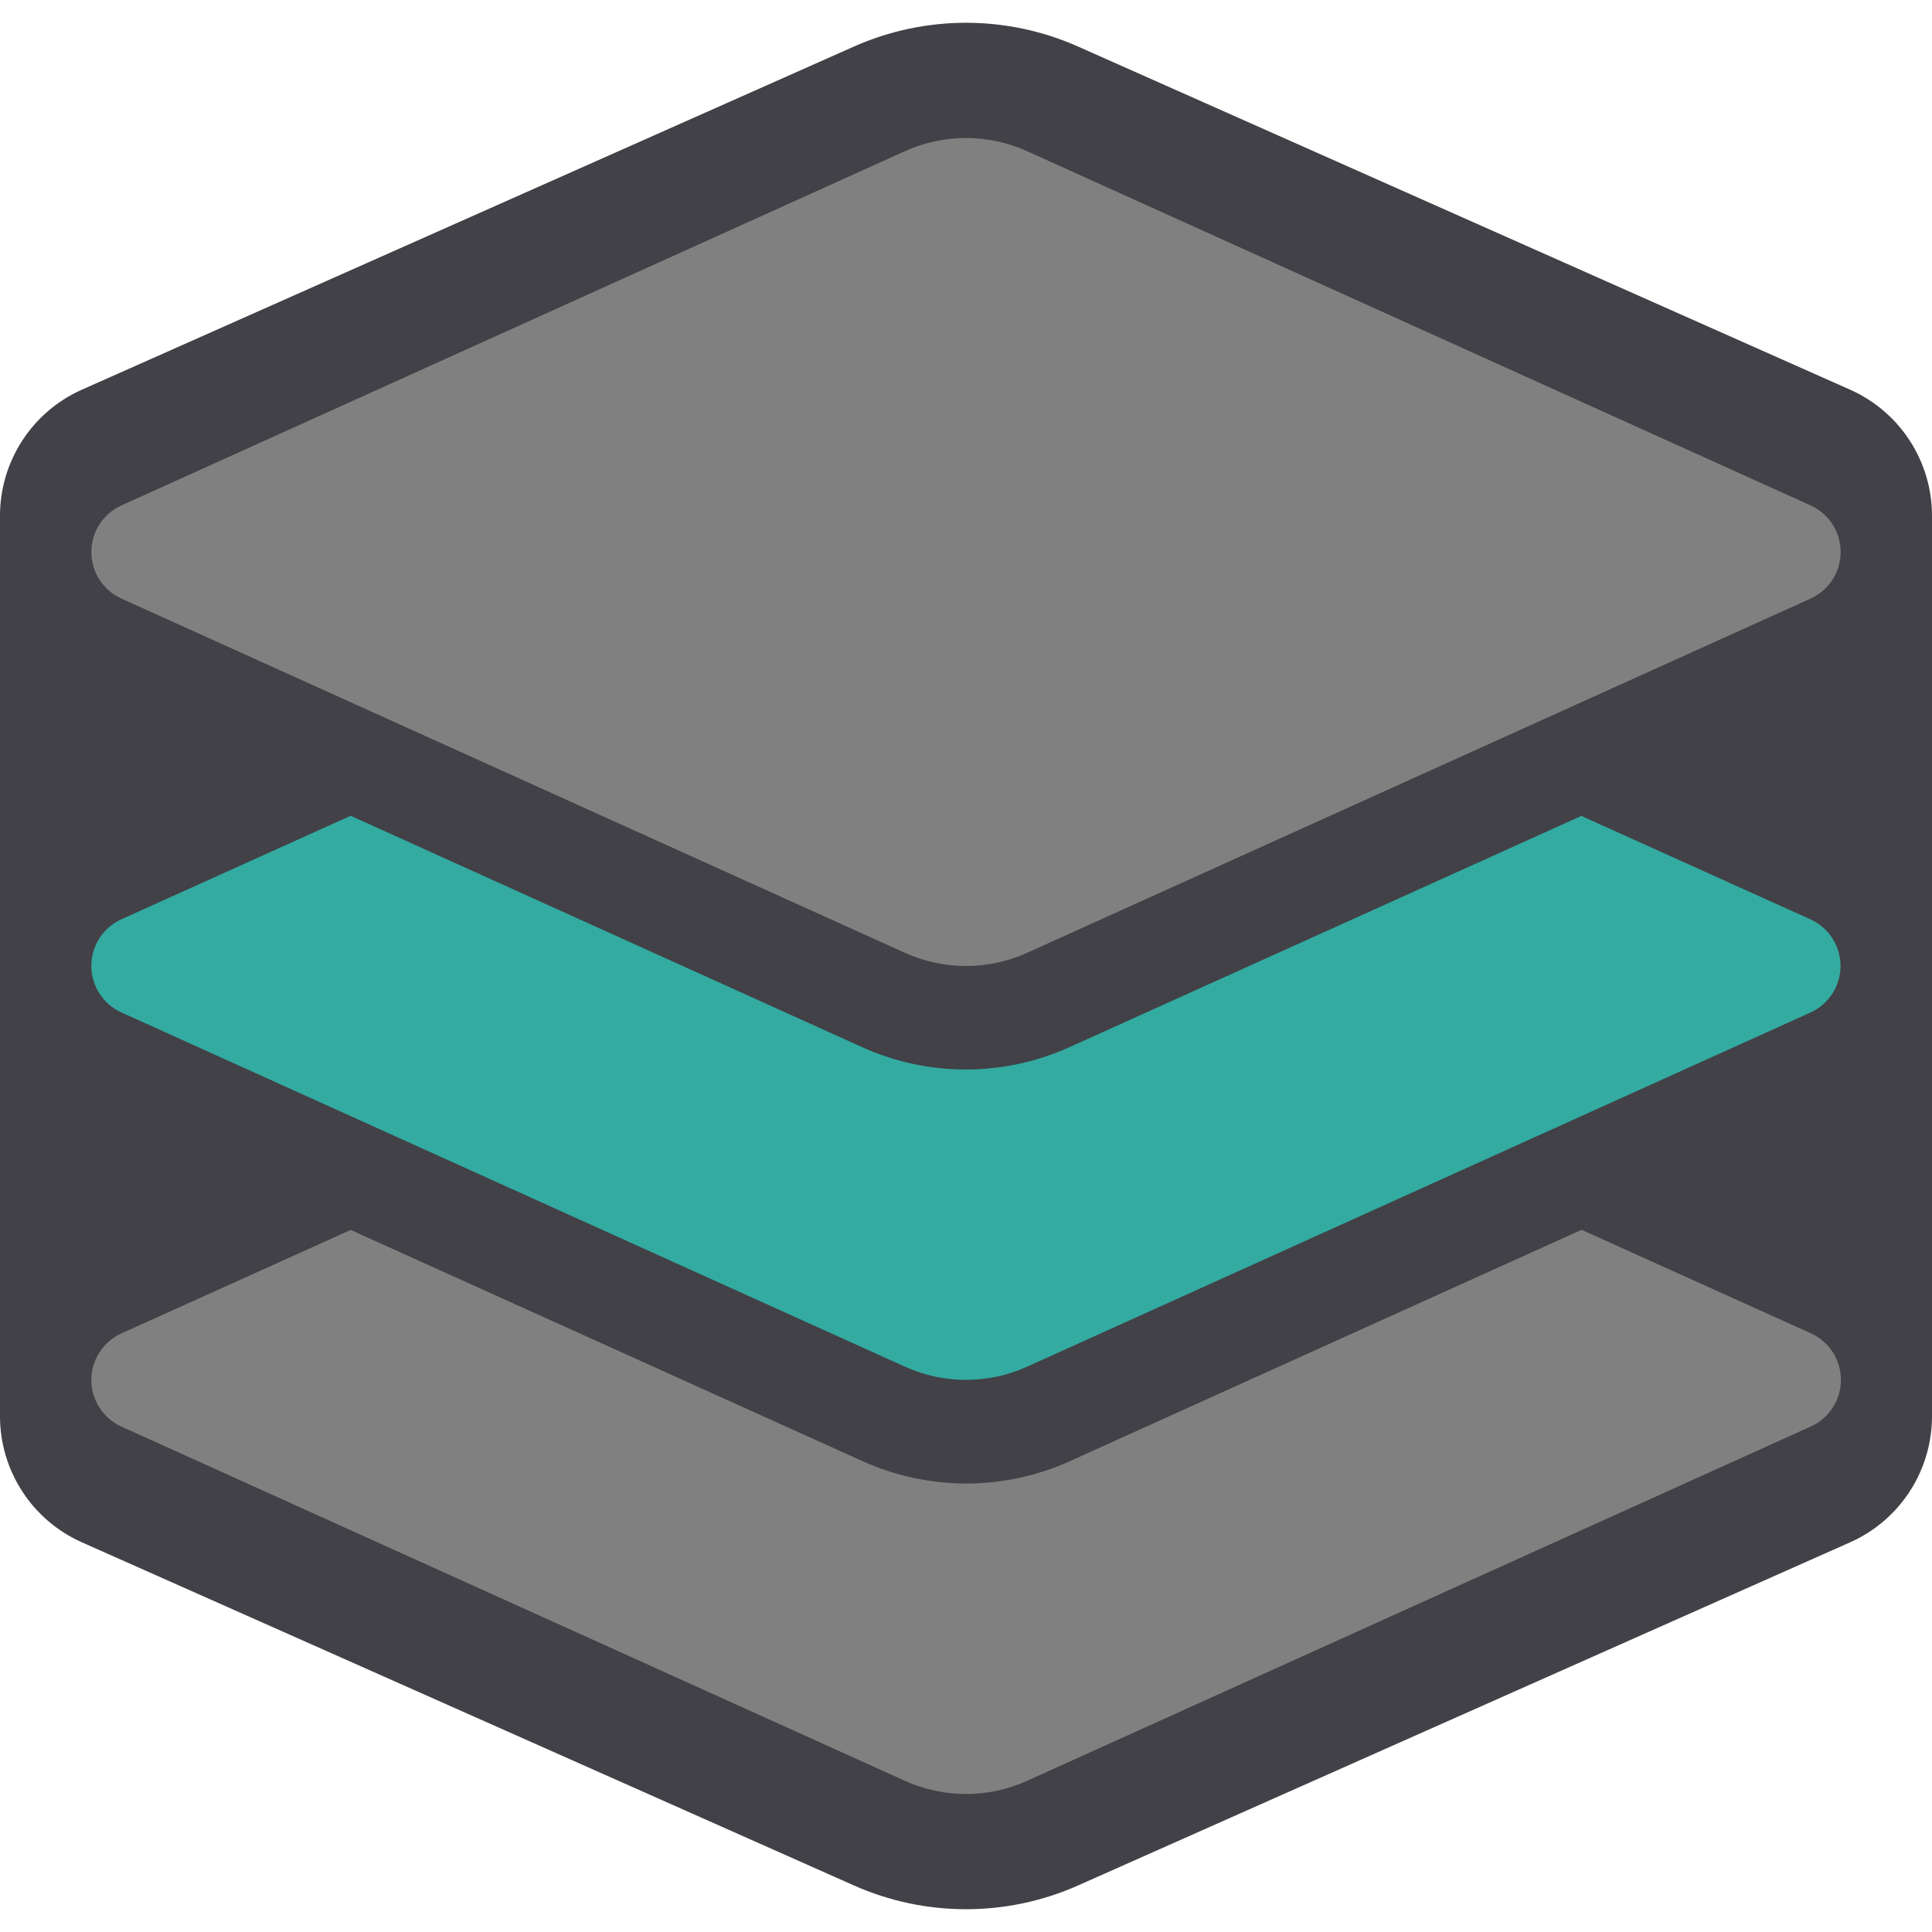
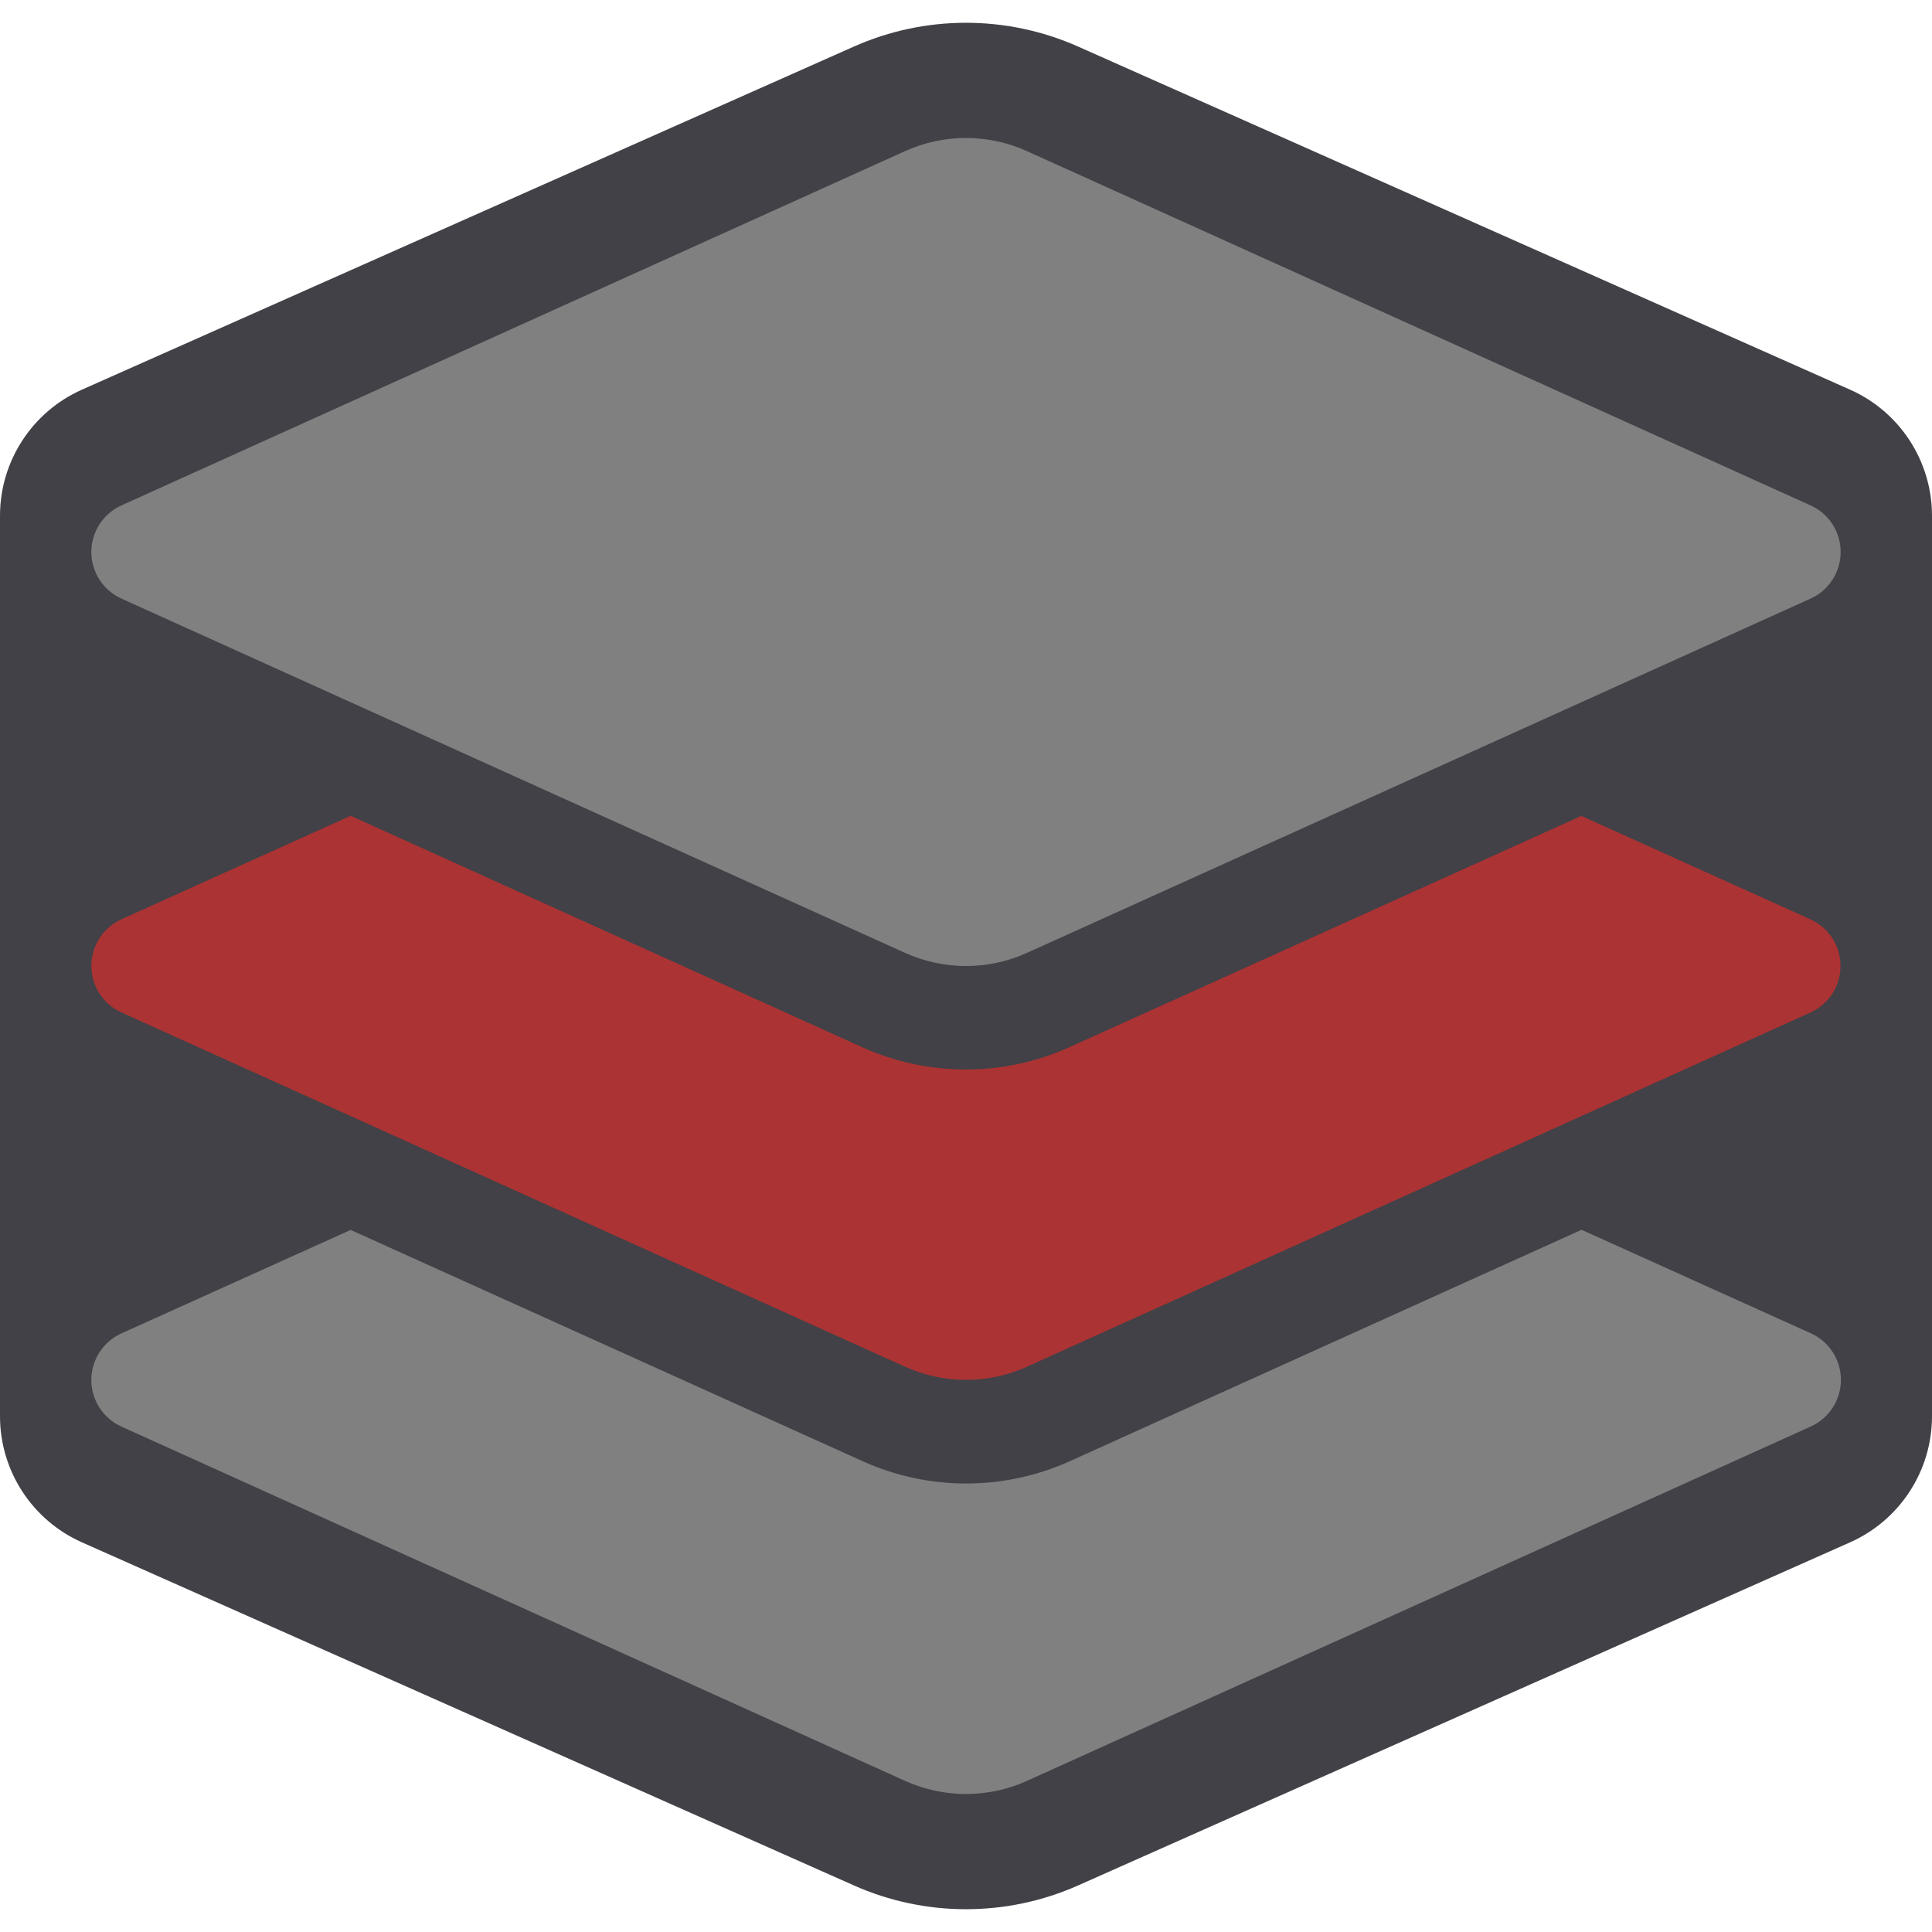
<svg xmlns="http://www.w3.org/2000/svg" width="28" height="28" viewBox="0 0 28 28">
  <path d="M26.812,5.647,15.625.675a4,4,0,0,0-3.25,0L1.188,5.647A2,2,0,0,0,0,7.475v13.05a2,2,0,0,0,1.188,1.828l11.187,4.972a4,4,0,0,0,3.25,0l11.187-4.972A2,2,0,0,0,28,20.525V7.475A2,2,0,0,0,26.812,5.647Z" style="fill:#414147" />
  <path d="M26.241,20.675,14.885,25.809a2.143,2.143,0,0,1-1.77,0L1.759,20.675a.741.741,0,0,1,0-1.35l3.323-1.5L12.5,21.176a3.648,3.648,0,0,0,3.006,0l7.415-3.353,3.323,1.5A.741.741,0,0,1,26.241,20.675Z" style="fill:gray" />
  <path d="M1.759,8.675l11.356,5.134a2.143,2.143,0,0,0,1.77,0L26.241,8.675a.741.741,0,0,0,0-1.35L14.885,2.191a2.143,2.143,0,0,0-1.77,0L1.759,7.325A.741.741,0,0,0,1.759,8.675Z" style="fill:gray" />
-   <path d="M26.241,13.325l-3.323-1.5L15.5,15.176a3.648,3.648,0,0,1-3.006,0L5.082,11.823l-3.323,1.5a.741.741,0,0,0,0,1.35l11.356,5.134a2.143,2.143,0,0,0,1.77,0l11.356-5.134A.741.741,0,0,0,26.241,13.325Z" style="fill:#33aba1" />
+   <path d="M26.241,13.325l-3.323-1.5L15.5,15.176a3.648,3.648,0,0,1-3.006,0L5.082,11.823l-3.323,1.5a.741.741,0,0,0,0,1.35l11.356,5.134a2.143,2.143,0,0,0,1.77,0l11.356-5.134A.741.741,0,0,0,26.241,13.325Z" style="fill:#AB3333" />
</svg>
